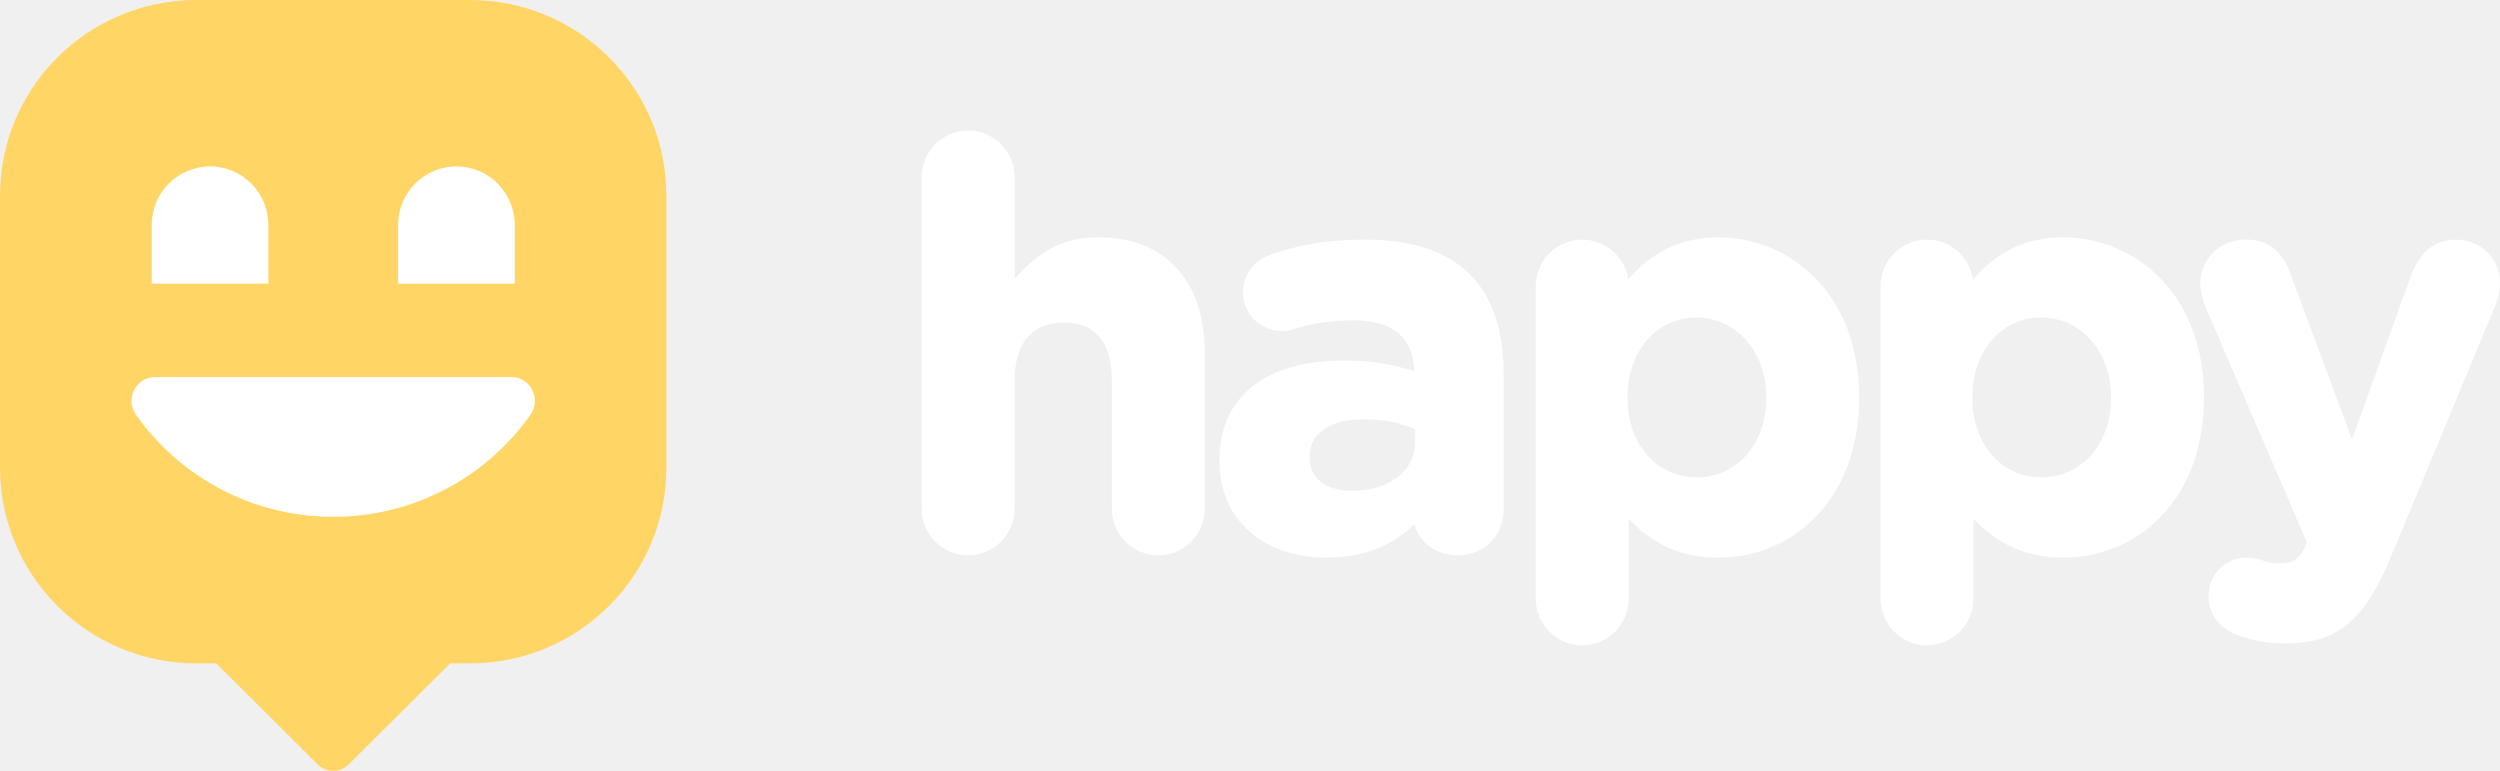
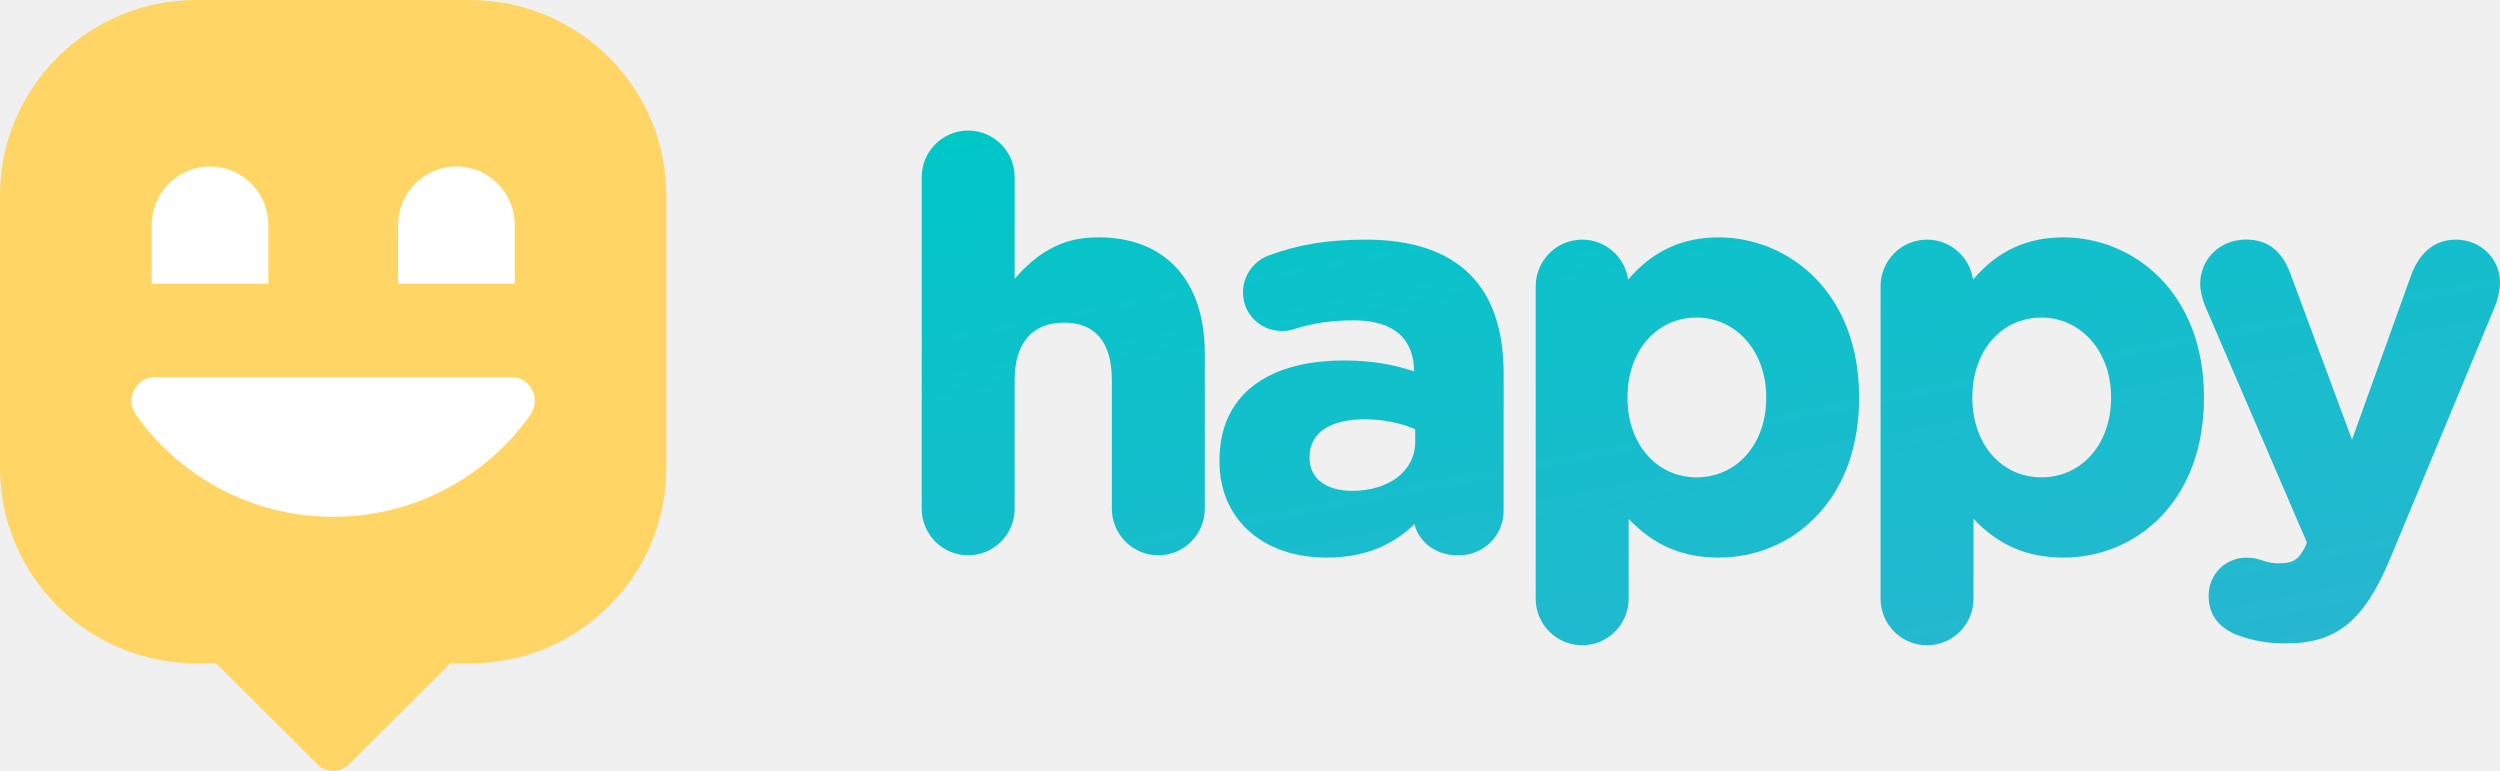
<svg xmlns="http://www.w3.org/2000/svg" width="240" height="74" viewBox="0 0 240 74" fill="none">
-   <path fill-rule="evenodd" clip-rule="evenodd" d="M105.488 22.786C103.168 22.786 100.414 23.278 97.406 26.766V17.005C97.406 14.539 95.405 12.533 92.944 12.533C90.484 12.533 88.483 14.539 88.483 17.005V48.837C88.483 51.303 90.484 53.309 92.944 53.309C95.405 53.309 97.406 51.303 97.406 48.837V36.483C97.406 32.931 99.089 30.97 102.154 30.97C105.156 30.97 106.737 32.873 106.737 36.483V48.837C106.737 51.303 108.738 53.309 111.199 53.309C113.659 53.309 115.66 51.303 115.66 48.837V33.889C115.654 26.939 111.855 22.786 105.488 22.786ZM131.111 23.004C127.478 23.004 124.597 23.476 121.773 24.537C120.307 25.086 119.326 26.504 119.326 28.063C119.326 30.146 120.977 31.775 123.086 31.775C123.52 31.775 123.883 31.711 124.38 31.545C126.095 31.008 127.905 30.753 129.925 30.753C134.718 30.753 135.738 33.404 135.751 35.646C134.087 35.103 131.99 34.605 129.065 34.605C121.442 34.605 117.069 38.099 117.069 44.2V44.308C117.069 49.821 121.2 53.527 127.344 53.527C130.805 53.527 133.578 52.472 135.789 50.313C136.165 51.891 137.676 53.316 139.996 53.316C142.437 53.316 144.349 51.425 144.349 49.01V35.831C144.349 31.685 143.266 28.491 141.118 26.345C138.9 24.128 135.534 23.004 131.111 23.004ZM129.817 47.119C127.287 47.119 125.719 45.918 125.719 43.983V43.874C125.719 41.568 127.644 40.252 131.003 40.252C132.723 40.252 134.438 40.59 135.859 41.204V42.424C135.859 45.184 133.374 47.119 129.817 47.119ZM156.306 26.843C158.613 24.116 161.456 22.787 164.974 22.787C171.686 22.787 178.474 28.044 178.474 38.099V38.208C178.474 42.839 177.053 46.762 174.369 49.56C171.915 52.121 168.582 53.527 164.974 53.527C161.501 53.527 158.741 52.339 156.351 49.809V57.475C156.351 59.941 154.349 61.946 151.889 61.946C149.429 61.946 147.427 59.941 147.427 57.475V27.476C147.427 25.01 149.429 23.004 151.889 23.004C154.139 23.004 156 24.678 156.306 26.843ZM169.557 38.099C169.557 33.762 166.683 30.485 162.871 30.485C159.034 30.485 156.242 33.685 156.242 38.099V38.208C156.242 42.622 159.028 45.823 162.871 45.823C166.746 45.823 169.557 42.622 169.557 38.208V38.099ZM198.08 22.787C194.561 22.787 191.719 24.116 189.411 26.843C189.105 24.678 187.244 23.004 184.994 23.004C182.534 23.004 180.533 25.01 180.533 27.476V57.475C180.533 59.941 182.534 61.946 184.994 61.946C187.455 61.946 189.456 59.941 189.456 57.475V49.809C191.846 52.339 194.606 53.527 198.08 53.527C201.687 53.527 205.021 52.121 207.475 49.56C210.158 46.762 211.579 42.839 211.579 38.208V38.099C211.579 28.044 204.791 22.787 198.08 22.787ZM195.976 30.485C199.788 30.485 202.662 33.762 202.662 38.099V38.208C202.662 42.622 199.852 45.823 195.976 45.823C192.133 45.823 189.348 42.622 189.348 38.208V38.099C189.348 33.685 192.139 30.485 195.976 30.485ZM231.485 26.377C232.313 24.166 233.792 23.004 235.761 23.004C238.139 23.004 240.006 24.824 240 27.137C240 27.808 239.783 28.779 239.592 29.226L229.528 53.45C226.998 59.589 224.359 61.767 219.445 61.767C217.711 61.767 216.379 61.537 214.849 60.988C213.797 60.605 212.026 59.608 212.026 57.245C212.026 54.919 213.855 53.533 215.62 53.533C216.321 53.533 216.742 53.654 217.08 53.769C217.775 53.987 218.157 54.076 218.686 54.076C220.025 54.076 220.586 53.859 221.261 52.562L221.465 52.077L211.675 29.341C211.452 28.779 211.216 27.91 211.216 27.303C211.216 24.85 213.109 22.997 215.62 22.997C217.692 22.997 219.094 24.083 219.897 26.319L225.793 42.207L231.485 26.377Z" fill="white" />
+   <path fill-rule="evenodd" clip-rule="evenodd" d="M105.488 22.786C103.168 22.786 100.414 23.278 97.406 26.766V17.005C97.406 14.539 95.405 12.533 92.944 12.533C90.484 12.533 88.483 14.539 88.483 17.005V48.837C88.483 51.303 90.484 53.309 92.944 53.309C95.405 53.309 97.406 51.303 97.406 48.837V36.483C97.406 32.931 99.089 30.97 102.154 30.97C105.156 30.97 106.737 32.873 106.737 36.483V48.837C106.737 51.303 108.738 53.309 111.199 53.309C113.659 53.309 115.66 51.303 115.66 48.837V33.889C115.654 26.939 111.855 22.786 105.488 22.786ZM131.111 23.004C127.478 23.004 124.597 23.476 121.773 24.537C120.307 25.086 119.326 26.504 119.326 28.063C119.326 30.146 120.977 31.775 123.086 31.775C123.52 31.775 123.883 31.711 124.38 31.545C126.095 31.008 127.905 30.753 129.925 30.753C134.718 30.753 135.738 33.404 135.751 35.646C134.087 35.103 131.99 34.605 129.065 34.605C121.442 34.605 117.069 38.099 117.069 44.2V44.308C117.069 49.821 121.2 53.527 127.344 53.527C130.805 53.527 133.578 52.472 135.789 50.313C136.165 51.891 137.676 53.316 139.996 53.316C142.437 53.316 144.349 51.425 144.349 49.01V35.831C144.349 31.685 143.266 28.491 141.118 26.345C138.9 24.128 135.534 23.004 131.111 23.004ZM129.817 47.119C127.287 47.119 125.719 45.918 125.719 43.983V43.874C125.719 41.568 127.644 40.252 131.003 40.252C132.723 40.252 134.438 40.59 135.859 41.204V42.424C135.859 45.184 133.374 47.119 129.817 47.119ZM156.306 26.843C158.613 24.116 161.456 22.787 164.974 22.787C171.686 22.787 178.474 28.044 178.474 38.099V38.208C178.474 42.839 177.053 46.762 174.369 49.56C171.915 52.121 168.582 53.527 164.974 53.527C161.501 53.527 158.741 52.339 156.351 49.809V57.475C156.351 59.941 154.349 61.946 151.889 61.946C149.429 61.946 147.427 59.941 147.427 57.475V27.476C147.427 25.01 149.429 23.004 151.889 23.004C154.139 23.004 156 24.678 156.306 26.843ZM169.557 38.099C169.557 33.762 166.683 30.485 162.871 30.485C159.034 30.485 156.242 33.685 156.242 38.099V38.208C156.242 42.622 159.028 45.823 162.871 45.823C166.746 45.823 169.557 42.622 169.557 38.208V38.099ZM198.08 22.787C194.561 22.787 191.719 24.116 189.411 26.843C189.105 24.678 187.244 23.004 184.994 23.004C182.534 23.004 180.533 25.01 180.533 27.476V57.475C180.533 59.941 182.534 61.946 184.994 61.946C187.455 61.946 189.456 59.941 189.456 57.475V49.809C191.846 52.339 194.606 53.527 198.08 53.527C201.687 53.527 205.021 52.121 207.475 49.56C210.158 46.762 211.579 42.839 211.579 38.208V38.099C211.579 28.044 204.791 22.787 198.08 22.787ZM195.976 30.485C199.788 30.485 202.662 33.762 202.662 38.099V38.208C202.662 42.622 199.852 45.823 195.976 45.823C192.133 45.823 189.348 42.622 189.348 38.208V38.099C189.348 33.685 192.139 30.485 195.976 30.485ZM231.485 26.377C232.313 24.166 233.792 23.004 235.761 23.004C238.139 23.004 240.006 24.824 240 27.137C240 27.808 239.783 28.779 239.592 29.226L229.528 53.45C226.998 59.589 224.359 61.767 219.445 61.767C217.711 61.767 216.379 61.537 214.849 60.988C213.797 60.605 212.026 59.608 212.026 57.245C212.026 54.919 213.855 53.533 215.62 53.533C216.321 53.533 216.742 53.654 217.08 53.769C217.775 53.987 218.157 54.076 218.686 54.076C220.025 54.076 220.586 53.859 221.261 52.562L221.465 52.077L211.675 29.341C211.452 28.779 211.216 27.91 211.216 27.303C211.216 24.85 213.109 22.997 215.62 22.997C217.692 22.997 219.094 24.083 219.897 26.319L225.793 42.207L231.485 26.377Z" fill="url(#paint0_linear)" />
  <path d="M63.974 18.779V44.908C63.974 55.278 55.534 63.686 45.124 63.686H43.217L33.48 73.379C33.099 73.759 32.572 74 31.987 74C31.447 74 30.957 73.804 30.582 73.475L30.417 73.31L30.411 73.304L20.757 63.686H18.844C8.44 63.686 0 55.278 0 44.908V18.779C0 8.408 8.44 0 18.85 0H45.124C55.534 0 63.974 8.408 63.974 18.779Z" fill="#FFD666" />
  <path d="M14.895 36.197C13.039 36.197 11.981 38.304 13.058 39.825C17.245 45.75 24.168 49.613 31.99 49.613C39.812 49.613 46.729 45.744 50.916 39.825C51.992 38.304 50.934 36.197 49.079 36.197H14.895Z" fill="white" />
  <path d="M25.764 27.23H14.566V21.604C14.566 18.498 17.074 15.977 20.165 15.977C23.256 15.977 25.764 18.498 25.764 21.604V27.23Z" fill="white" />
  <path d="M49.415 27.23H38.217V21.604C38.217 18.498 40.725 15.977 43.816 15.977C46.907 15.977 49.415 18.498 49.415 21.604V27.23Z" fill="white" />
+   <defs>
+     <linearGradient id="paint0_linear" x1="240" y1="61.946" x2="225.484" y2="-13.742" gradientUnits="userSpaceOnUse">
+       <stop stop-color="#29B6D1" />
+       <stop offset="1" stop-color="#00C7C7" />
+     </linearGradient>
+   </defs>
</svg>
